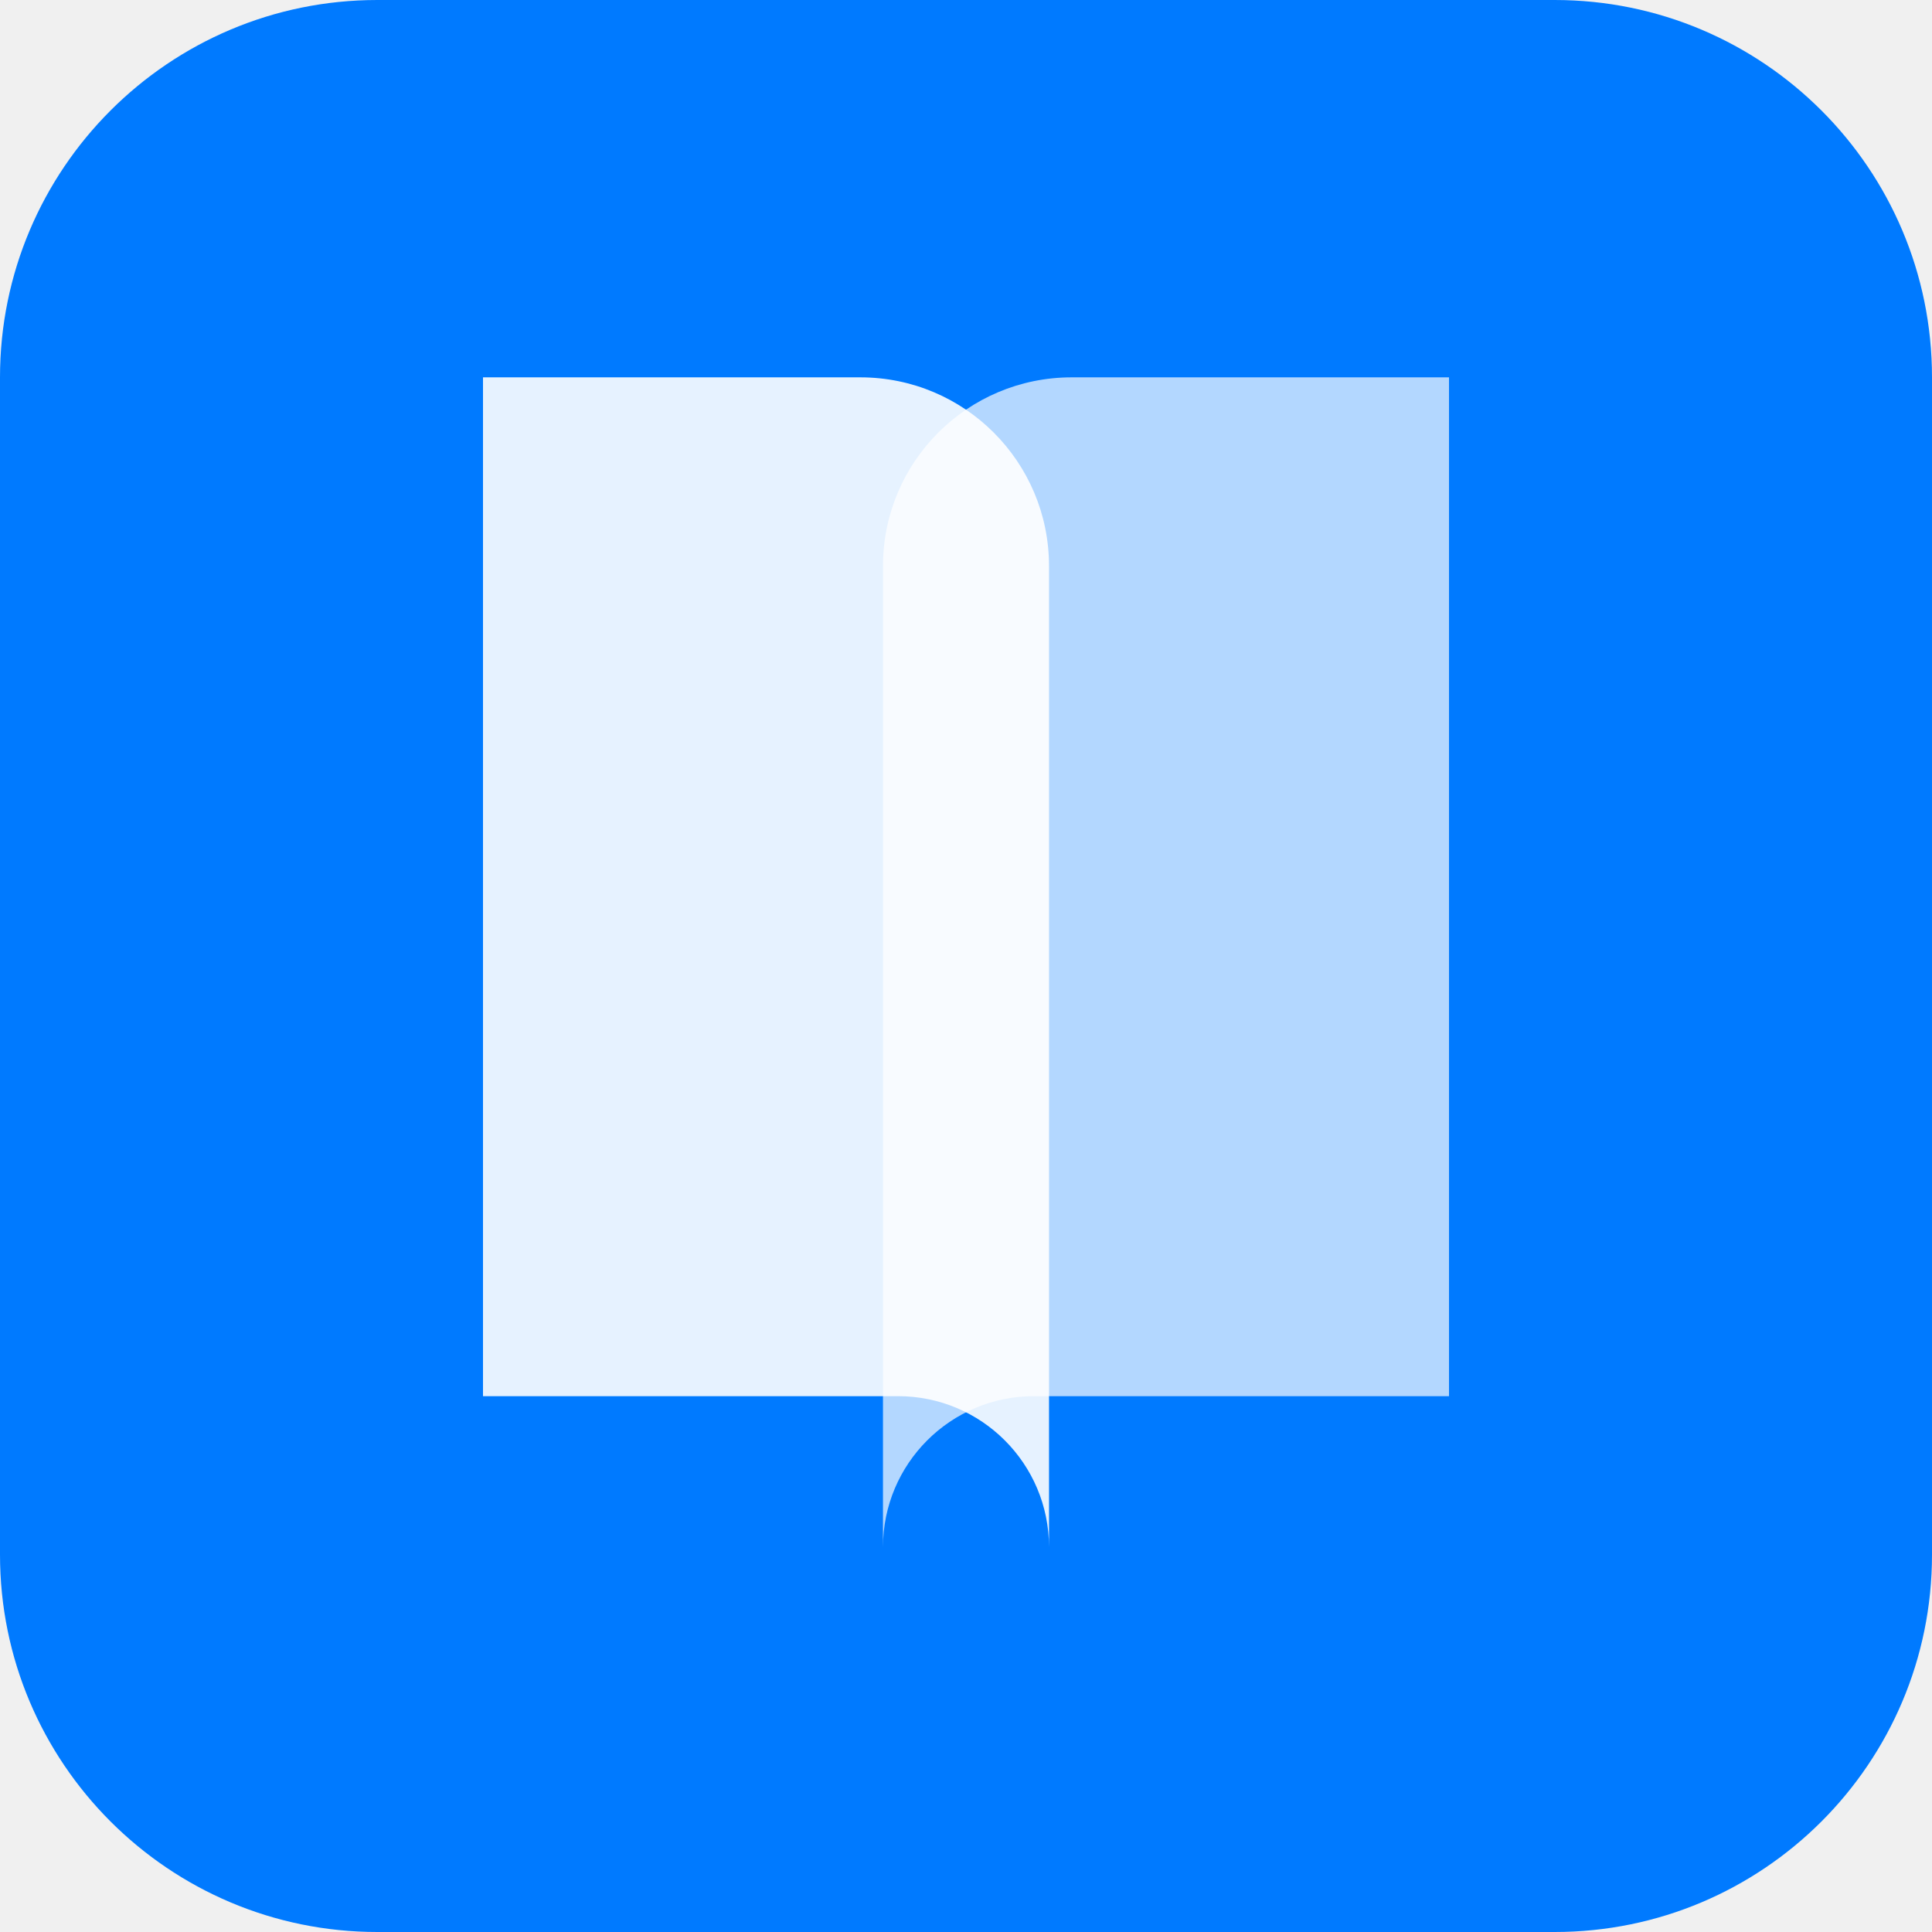
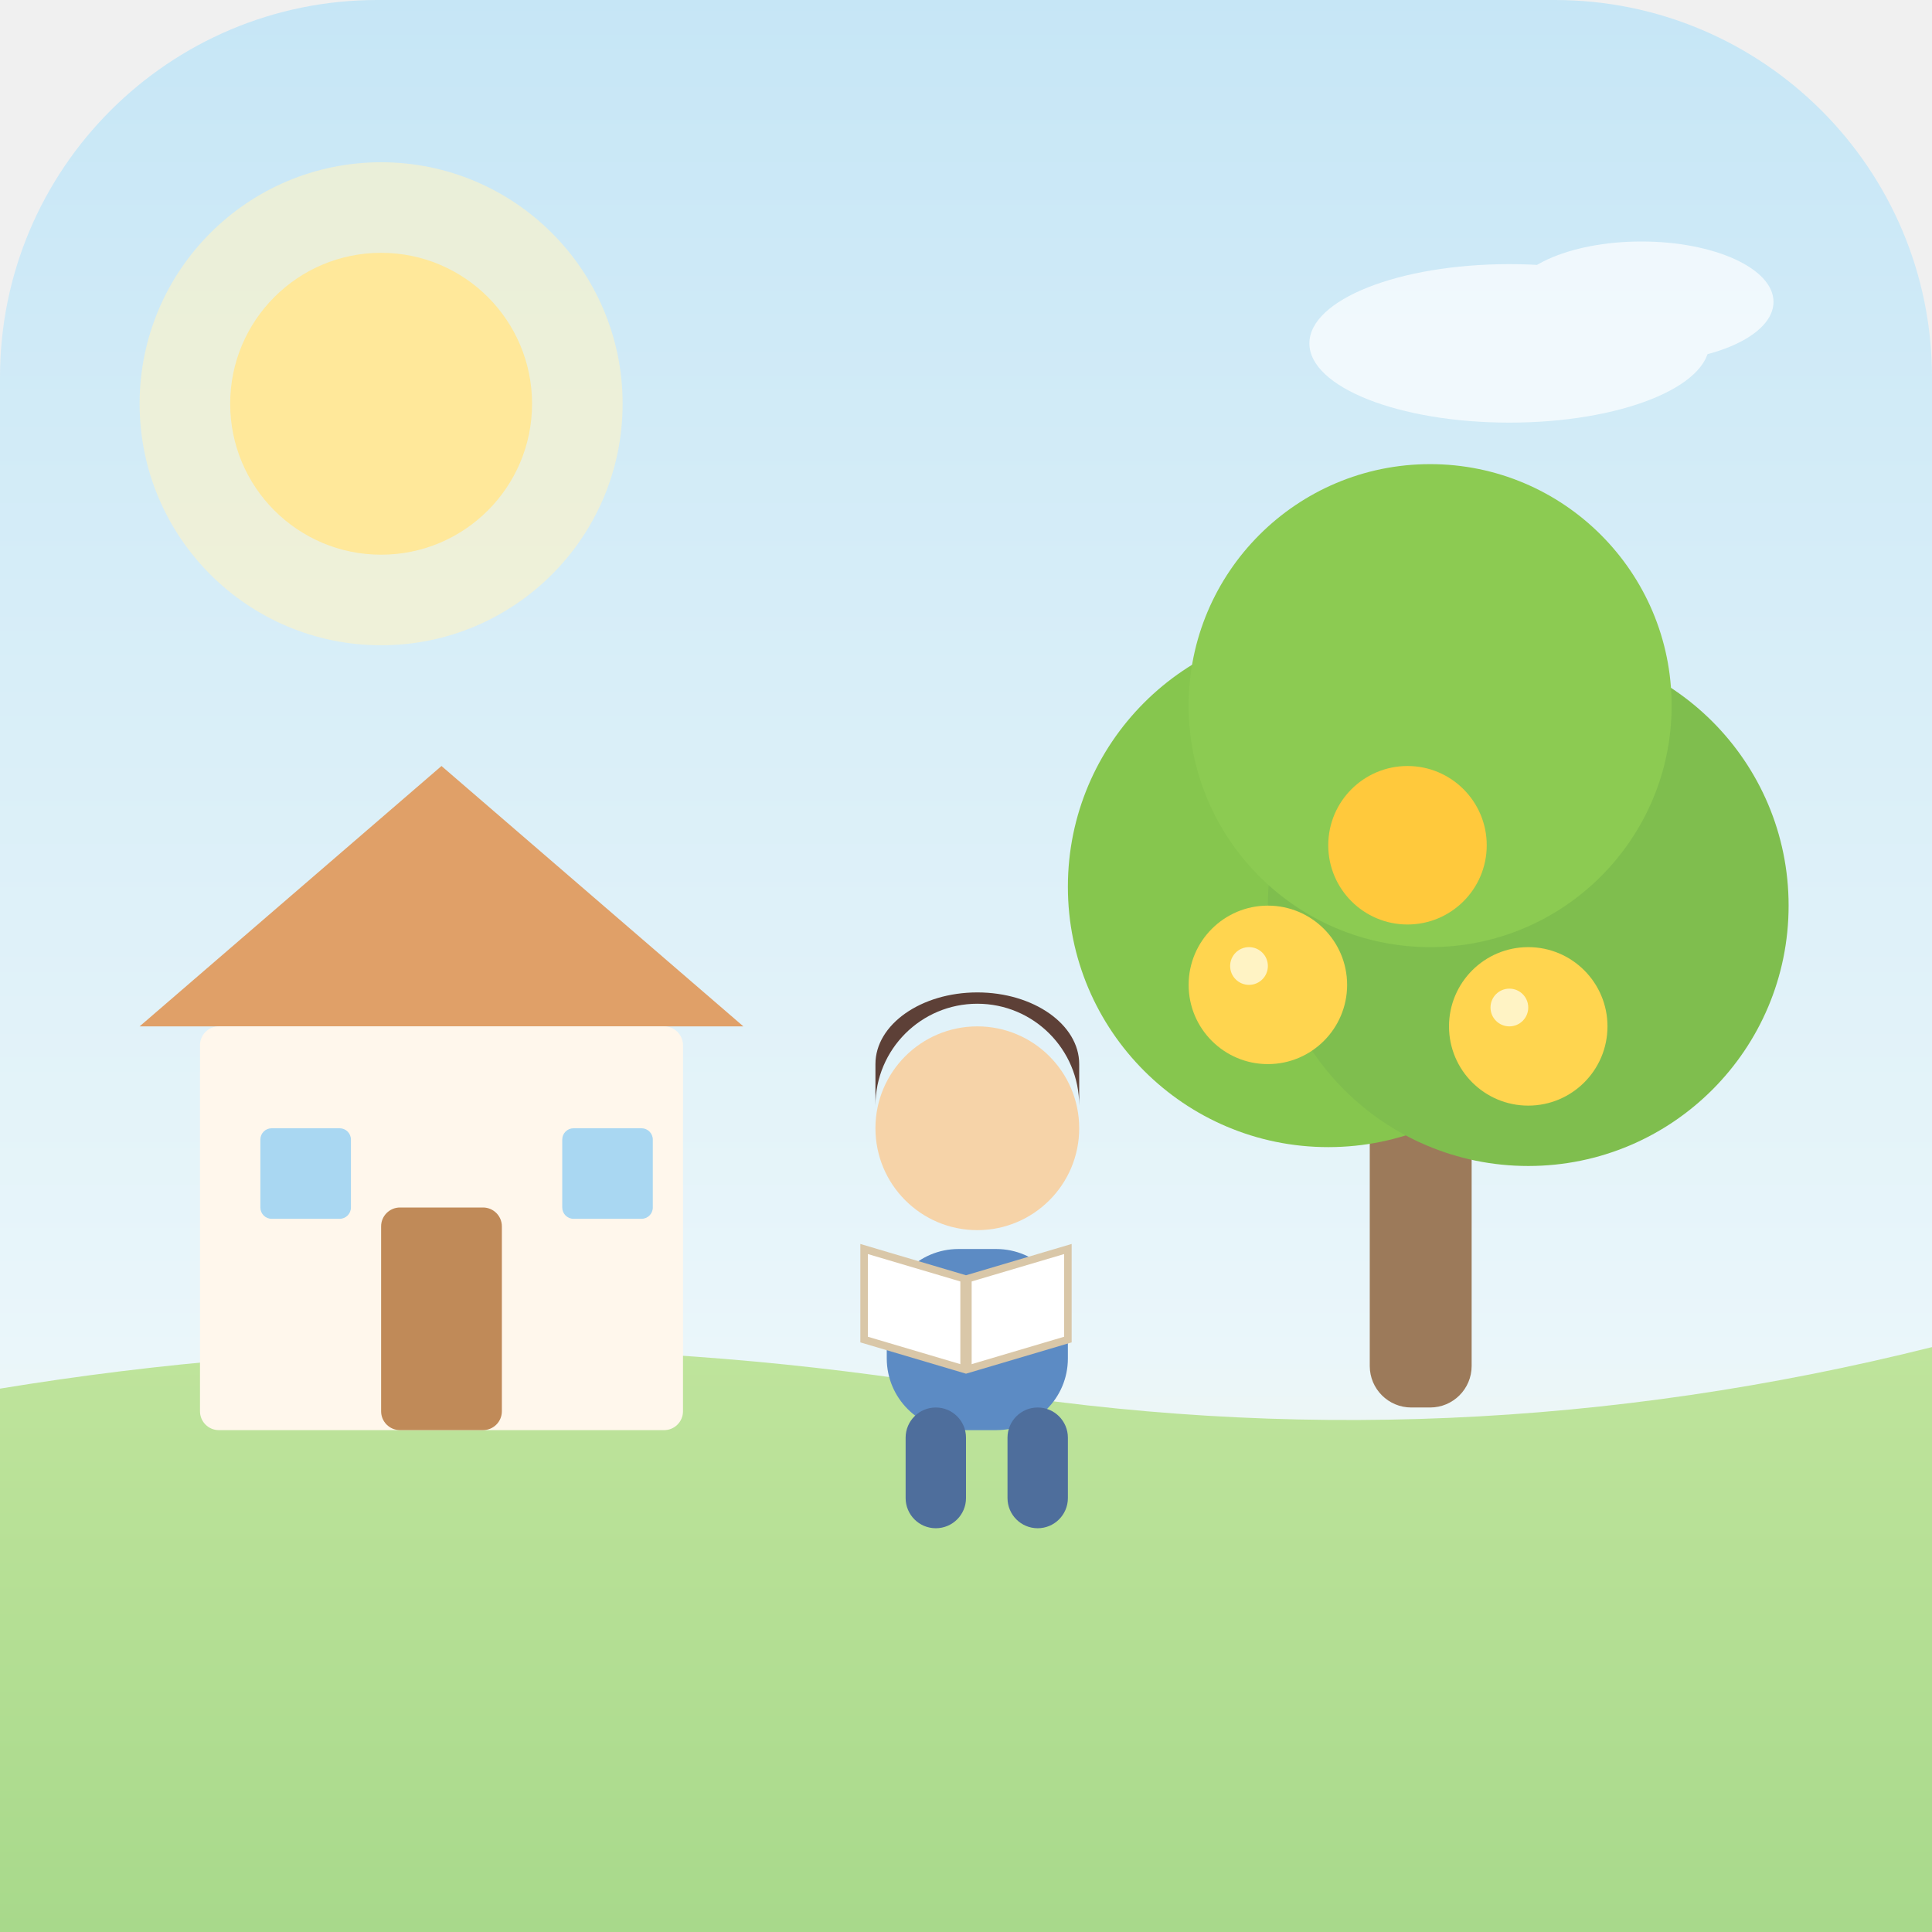
<svg xmlns="http://www.w3.org/2000/svg" width="512" height="512" viewBox="0 0 512 512">
-   <rect width="512" height="512" rx="100" fill="#007AFF" />
-   <path d="M128 100h100a50 50 0 0 1 50 50v260a40 40 0 0 0-40-40H128V100z" fill="white" opacity="0.9" />
-   <path d="M384 100H284a50 50 0 0 0-50 50v260a40 40 0 0 1 40-40h110V100z" fill="white" opacity="0.7" />
+   <defs>
+     <linearGradient id="sky" x1="0" y1="0" x2="0" y2="1">
+       <stop offset="0" stop-color="#C6E6F6" />
+       <stop offset="0.7" stop-color="#EAF6FA" />
+       <stop offset="1" stop-color="#FFF3D6" />
+     </linearGradient>
+     <linearGradient id="grass" x1="0" y1="0" x2="0" y2="1">
+       <stop offset="0" stop-color="#BFE49C" />
+       <stop offset="1" stop-color="#A8D98B" />
+     </linearGradient>
+   </defs>
+   <rect width="512" height="512" rx="100" fill="url(#sky)" />
+   <circle cx="101" cy="107" r="64" fill="#FFF3C4" opacity="0.6" />
+   <circle cx="101" cy="107" r="40" fill="#FFE89A" />
+   <g fill="#FFFFFF" opacity="0.7">
+     <ellipse cx="400" cy="91" rx="53" ry="21" />
+     <ellipse cx="435" cy="80" rx="35" ry="16" />
+   </g>
+   <path d="M0 368 Q 128 347 256 368 T 512 357 L 512 512 L 0 512 Z" fill="url(#grass)" />
+   <g>
+     <polygon points="37,272 117,203 197,272" fill="#E0A068" />
+     <rect x="53" y="272" width="128" height="107" rx="5" fill="#FFF7EC" />
+     <rect x="101" y="320" width="32" height="59" rx="5" fill="#C08A58" />
+     <rect x="69" y="299" width="24" height="24" rx="3" fill="#A9D7F2" />
+     <rect x="149" y="299" width="24" height="24" rx="3" fill="#A9D7F2" />
+   </g>
+   <g>
+     <rect x="363" y="272" width="27" height="101" rx="11" fill="#9C7A5A" />
+     <circle cx="352" cy="235" r="69" fill="#86C64E" />
+     <circle cx="405" cy="240" r="69" fill="#7FBE4E" />
+     <circle cx="379" cy="187" r="64" fill="#8CCB52" />
+     <circle cx="336" cy="261" r="21" fill="#FFD54F" />
+     <circle cx="405" cy="272" r="21" fill="#FFD54F" />
+     <circle cx="373" cy="224" r="21" fill="#FFC93C" />
+     <circle cx="331" cy="256" r="5" fill="#FFF3C4" />
+     <circle cx="400" cy="267" r="5" fill="#FFF3C4" />
+   </g>
+   <g>
+     <rect x="235" y="331" width="48" height="48" rx="19" fill="#5C8BC4" />
+     <rect x="240" y="373" width="16" height="32" rx="8" fill="#4E6E9C" />
+     <rect x="267" y="373" width="16" height="32" rx="8" fill="#4E6E9C" />
+     <circle cx="259" cy="299" r="27" fill="#F6D3A8" />
+     <path d="M232 293 a27 27 0 0 1 54 0 l0 -11 a27 19 0 0 0 -54 0 z" fill="#5D4037" />
+     <g fill="#FFFFFF" stroke="#D9C7A8" stroke-width="2">
+       <path d="M229 331 l27 8 l27 -8 l0 24 l-27 8 l-27 -8 z" />
+       <line x1="256" y1="339" x2="256" y2="363" stroke="#D9C7A8" stroke-width="3" />
+     </g>
+   </g>
</svg>
